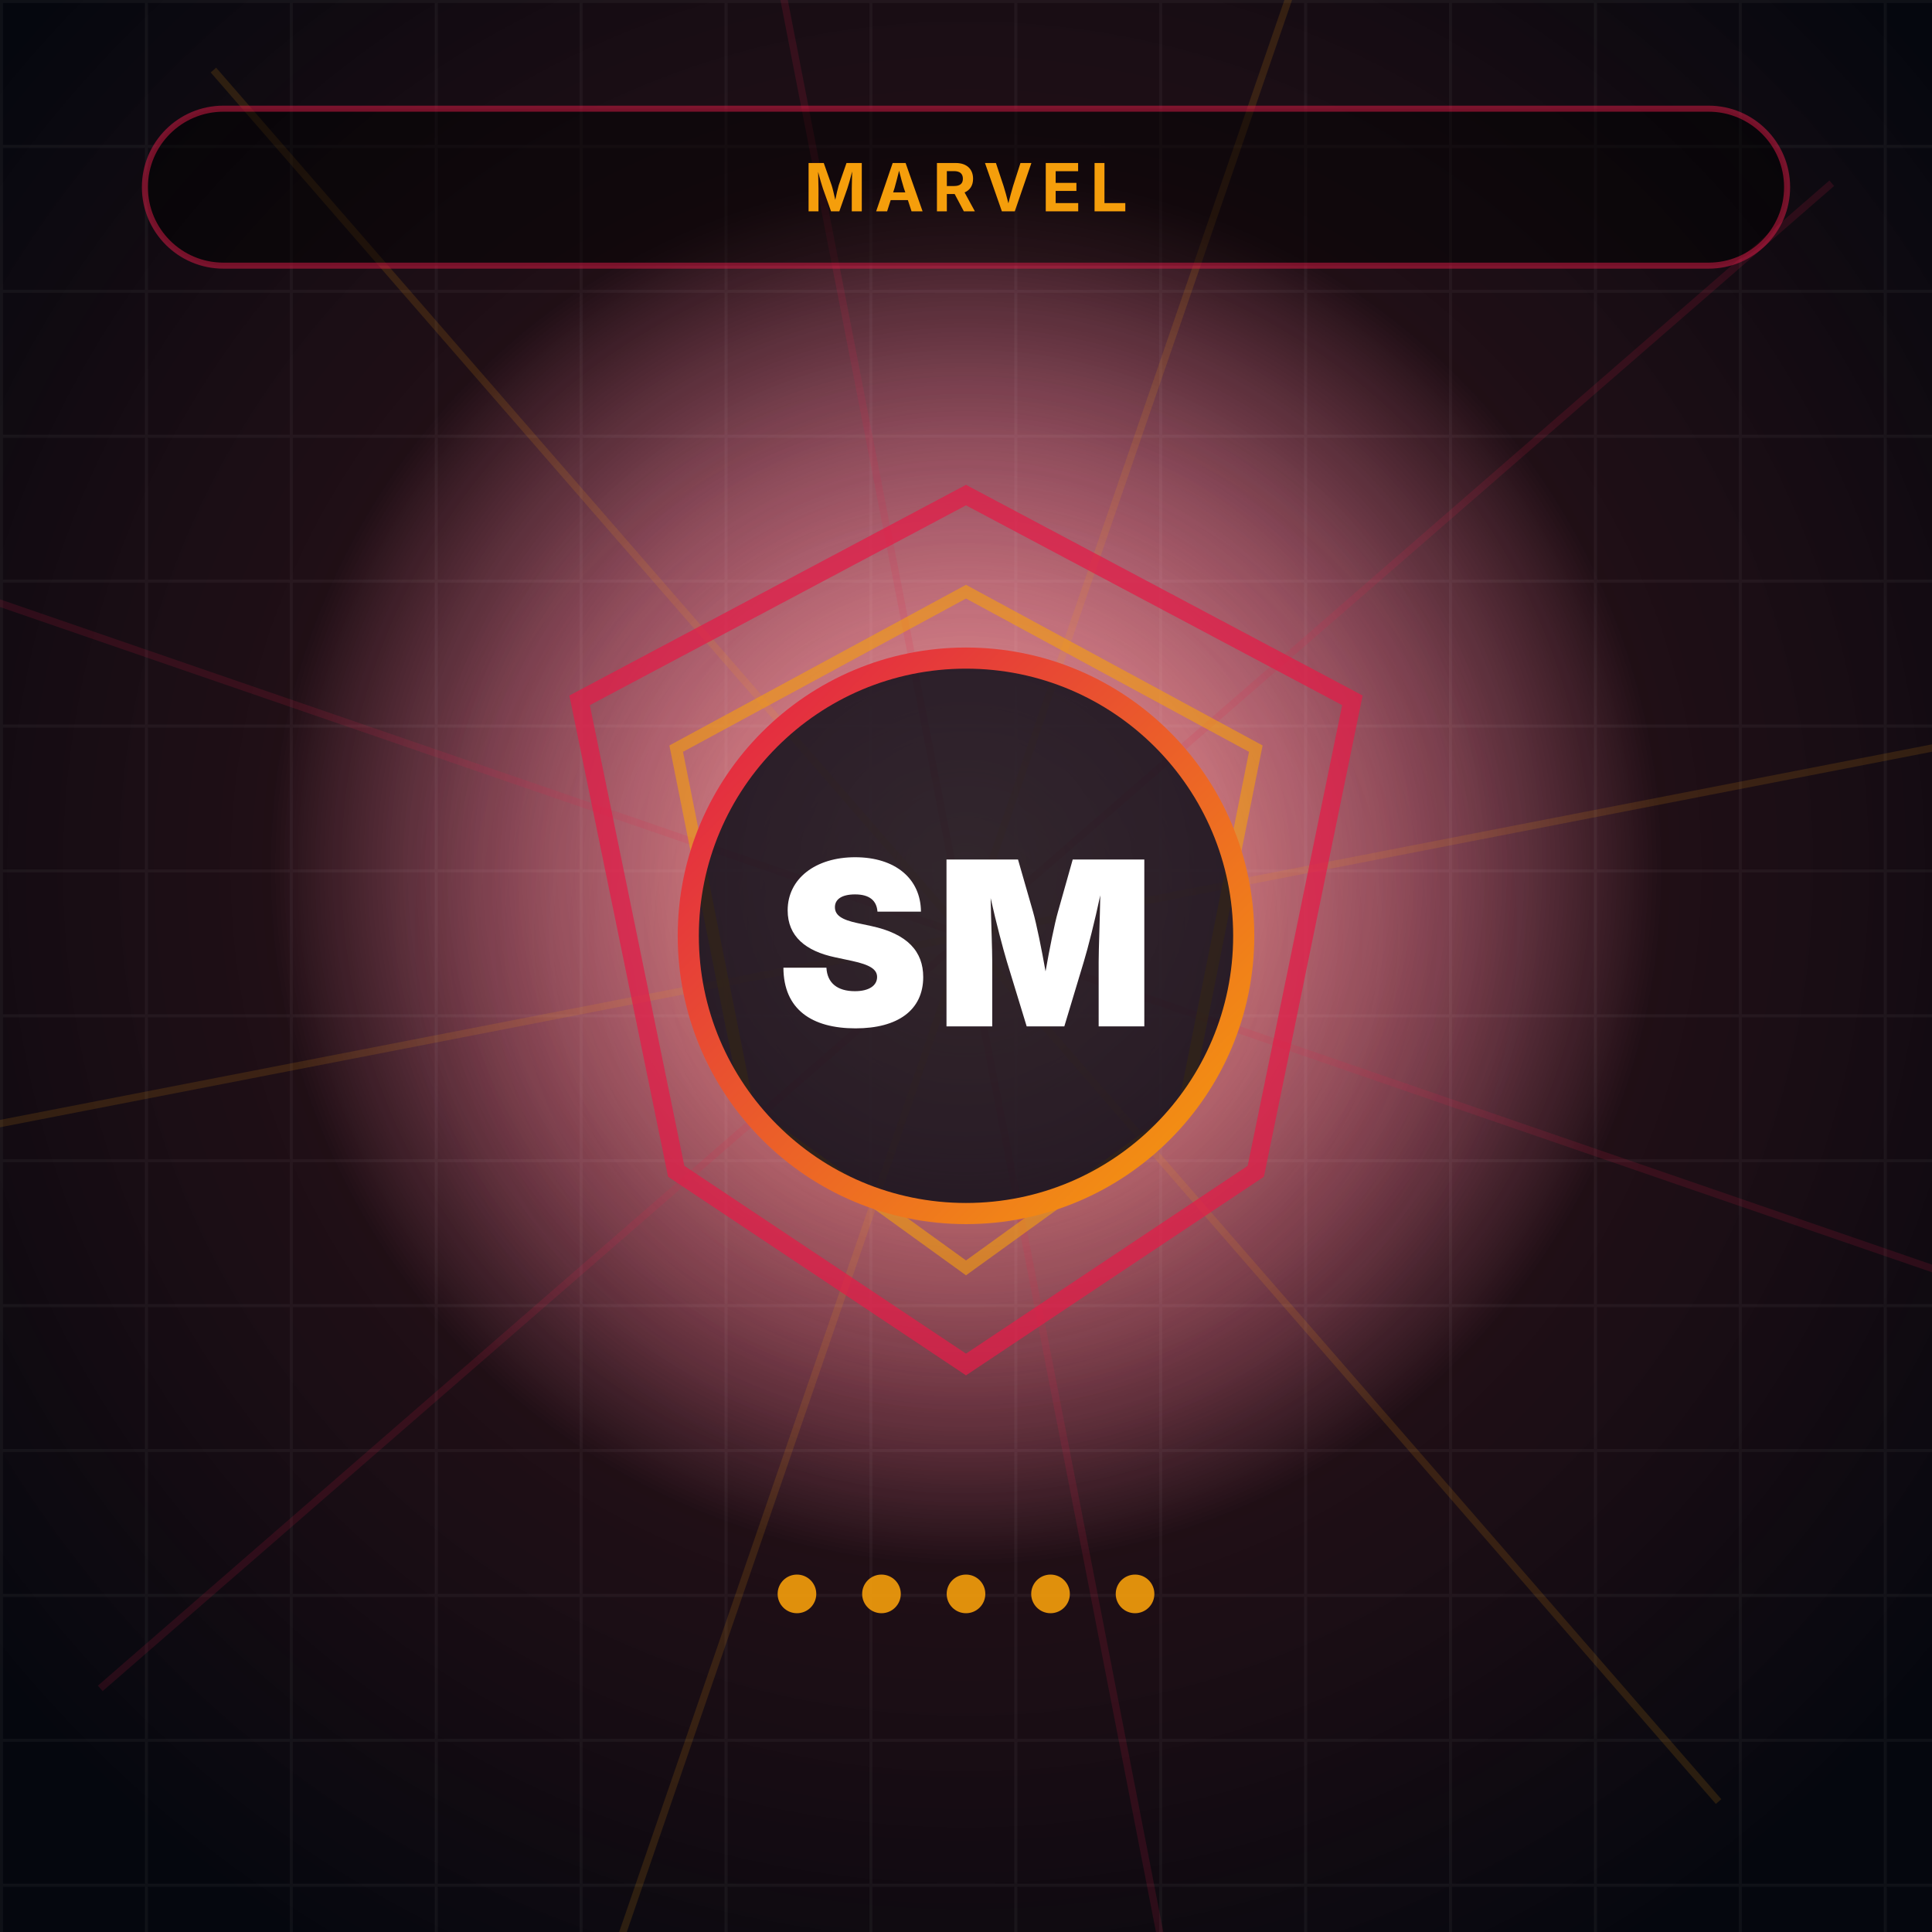
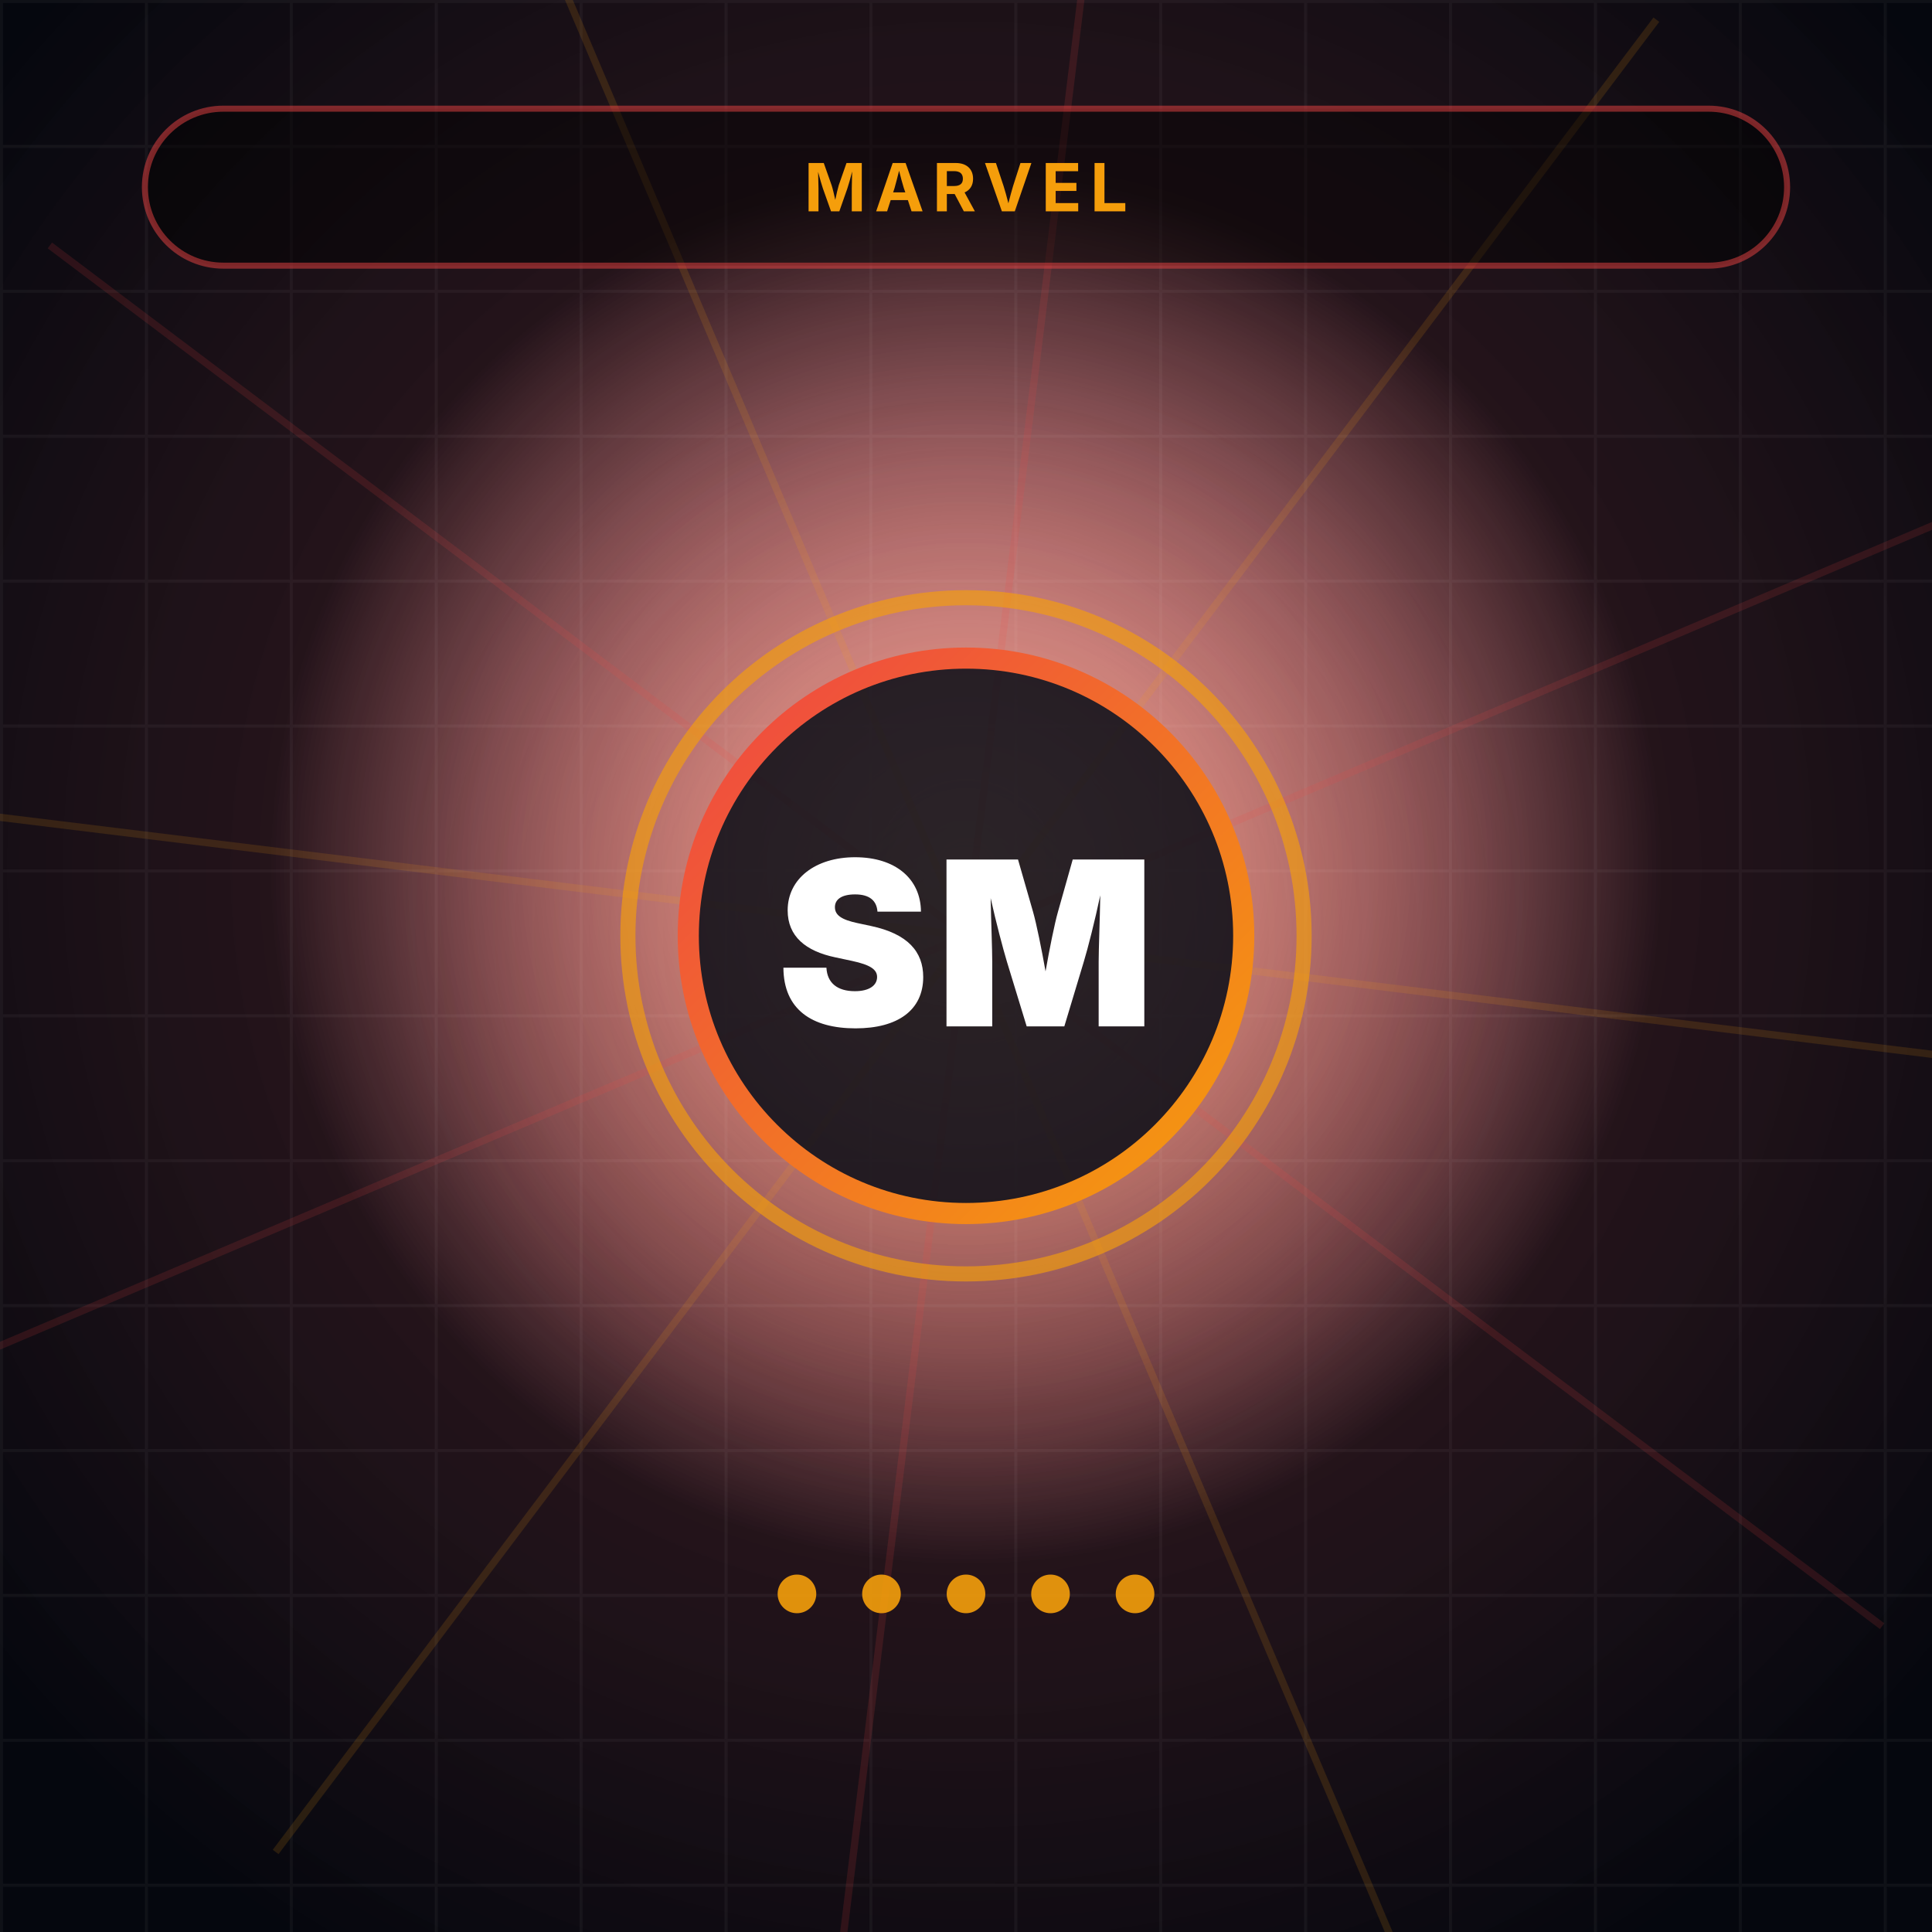
<svg xmlns="http://www.w3.org/2000/svg" viewBox="0 0 320 320" width="320" height="320">
  <defs>
    <radialGradient id="bgGrad" cx="50%" cy="45%" r="65%">
-       <stop offset="0%" stop-color="#e11d48" stop-opacity="0.34" />
-       <stop offset="55%" stop-color="#18060d" stop-opacity="0.96" />
+       <stop offset="0%" stop-color="#ef4444" stop-opacity="0.36" />
+       <stop offset="55%" stop-color="#1c0b12" stop-opacity="0.96" />
      <stop offset="100%" stop-color="#05070e" stop-opacity="1" />
    </radialGradient>
    <radialGradient id="glow" cx="50%" cy="50%" r="50%">
      <stop offset="0%" stop-color="#f59e0b" stop-opacity="0.7" />
-       <stop offset="100%" stop-color="#e11d48" stop-opacity="0" />
+       <stop offset="100%" stop-color="#ef4444" stop-opacity="0" />
    </radialGradient>
    <linearGradient id="badgeGrad" x1="0%" y1="0%" x2="100%" y2="100%">
-       <stop offset="0%" stop-color="#e11d48" />
+       <stop offset="0%" stop-color="#ef4444" />
      <stop offset="100%" stop-color="#f59e0b" />
    </linearGradient>
    <pattern id="grid" width="24" height="24" patternUnits="userSpaceOnUse">
      <path d="M 24 0 L 0 0 0 24" fill="none" stroke="#ffffff" stroke-opacity="0.04" stroke-width="1" />
    </pattern>
  </defs>
  <rect width="320" height="320" fill="url(#bgGrad)" />
  <rect width="320" height="320" fill="url(#grid)" />
-   <g transform="rotate(11 160 155)">
-     <line x1="160" y1="155" x2="348.151" y2="181.443" stroke="#e11d48" stroke-width="1.2" opacity="0.14" />
-     <line x1="160" y1="155" x2="309.722" y2="271.976" stroke="#f59e0b" stroke-width="1.2" opacity="0.14" />
-     <line x1="160" y1="155" x2="231.175" y2="331.165" stroke="#e11d48" stroke-width="1.2" opacity="0.14" />
-     <line x1="160" y1="155" x2="133.557" y2="343.151" stroke="#f59e0b" stroke-width="1.2" opacity="0.14" />
-     <line x1="160" y1="155" x2="43.024" y2="304.722" stroke="#e11d48" stroke-width="1.2" opacity="0.14" />
-     <line x1="160" y1="155" x2="-16.165" y2="226.175" stroke="#f59e0b" stroke-width="1.2" opacity="0.14" />
-     <line x1="160" y1="155" x2="-28.151" y2="128.557" stroke="#e11d48" stroke-width="1.2" opacity="0.14" />
-     <line x1="160" y1="155" x2="10.278" y2="38.024" stroke="#f59e0b" stroke-width="1.2" opacity="0.14" />
-     <line x1="160" y1="155" x2="88.825" y2="-21.165" stroke="#e11d48" stroke-width="1.2" opacity="0.14" />
-     <line x1="160" y1="155" x2="186.443" y2="-33.151" stroke="#f59e0b" stroke-width="1.2" opacity="0.14" />
-     <line x1="160" y1="155" x2="276.976" y2="5.278" stroke="#e11d48" stroke-width="1.2" opacity="0.14" />
-     <line x1="160" y1="155" x2="336.165" y2="83.825" stroke="#f59e0b" stroke-width="1.2" opacity="0.14" />
+   <g transform="rotate(37 160 155)">
+     <line x1="160" y1="155" x2="350.0" y2="155.0" stroke="#ef4444" stroke-width="1.2" opacity="0.14" />
+     <line x1="160" y1="155" x2="324.5" y2="250.0" stroke="#f59e0b" stroke-width="1.2" opacity="0.14" />
+     <line x1="160" y1="155" x2="255.0" y2="319.5" stroke="#ef4444" stroke-width="1.2" opacity="0.14" />
+     <line x1="160" y1="155" x2="160.0" y2="345.0" stroke="#f59e0b" stroke-width="1.2" opacity="0.14" />
+     <line x1="160" y1="155" x2="65.0" y2="319.5" stroke="#ef4444" stroke-width="1.2" opacity="0.14" />
+     <line x1="160" y1="155" x2="-4.5" y2="250.0" stroke="#f59e0b" stroke-width="1.2" opacity="0.14" />
+     <line x1="160" y1="155" x2="-30.0" y2="155.0" stroke="#ef4444" stroke-width="1.2" opacity="0.14" />
+     <line x1="160" y1="155" x2="-4.5" y2="60.0" stroke="#f59e0b" stroke-width="1.2" opacity="0.14" />
+     <line x1="160" y1="155" x2="65.0" y2="-9.5" stroke="#ef4444" stroke-width="1.2" opacity="0.14" />
+     <line x1="160" y1="155" x2="160.0" y2="-35.0" stroke="#f59e0b" stroke-width="1.2" opacity="0.14" />
+     <line x1="160" y1="155" x2="255.0" y2="-9.5" stroke="#ef4444" stroke-width="1.2" opacity="0.14" />
+     <line x1="160" y1="155" x2="324.5" y2="60.0" stroke="#f59e0b" stroke-width="1.2" opacity="0.14" />
  </g>
  <circle cx="160" cy="155" r="95" fill="url(#glow)" opacity="0.35" />
-   <polygon points="160,82 224,116 208,194 160,226 112,194 96,116" fill="none" stroke="#e11d48" stroke-width="3" opacity="0.75" />
-   <polygon points="160,98 208,124 196,184 160,210 124,184 112,124" fill="none" stroke="#f59e0b" stroke-width="2" opacity="0.6" />
-   <circle cx="160" cy="155" r="46" fill="#090c16" fill-opacity="0.82" stroke="url(#badgeGrad)" stroke-width="3.5" />
+   <circle cx="160" cy="155" r="56" fill="none" stroke="#f59e0b" stroke-width="2.5" opacity="0.65" />
+   <circle cx="160" cy="155" r="46" fill="#090c16" fill-opacity="0.85" stroke="url(#badgeGrad)" stroke-width="3.5" />
  <text x="160" y="170" text-anchor="middle" font-family="system-ui, -apple-system, 'Segoe UI', sans-serif" font-weight="900" font-size="38" letter-spacing="1" fill="#ffffff">SM</text>
-   <rect x="24" y="18" width="272" height="26" rx="13" fill="#000000" fill-opacity="0.45" stroke="#e11d48" stroke-opacity="0.5" />
+   <rect x="24" y="18" width="272" height="26" rx="13" fill="#000000" fill-opacity="0.45" stroke="#ef4444" stroke-opacity="0.5" />
  <text x="160" y="35" text-anchor="middle" font-family="system-ui, -apple-system, 'Segoe UI', sans-serif" font-weight="700" font-size="11" letter-spacing="1.4" fill="#f59e0b">MARVEL</text>
-   <circle cx="132" cy="264" r="3.2" fill="#f59e0b" opacity="0.9" />
-   <circle cx="146" cy="264" r="3.2" fill="#f59e0b" opacity="0.9" />
-   <circle cx="160" cy="264" r="3.2" fill="#f59e0b" opacity="0.9" />
-   <circle cx="174" cy="264" r="3.2" fill="#f59e0b" opacity="0.9" />
-   <circle cx="188" cy="264" r="3.2" fill="#f59e0b" opacity="0.9" />
+   <circle cx="132.0" cy="264" r="3.2" fill="#f59e0b" opacity="0.9" />
+   <circle cx="146.0" cy="264" r="3.2" fill="#f59e0b" opacity="0.9" />
+   <circle cx="160.0" cy="264" r="3.2" fill="#f59e0b" opacity="0.9" />
+   <circle cx="174.0" cy="264" r="3.2" fill="#f59e0b" opacity="0.9" />
+   <circle cx="188.0" cy="264" r="3.2" fill="#f59e0b" opacity="0.9" />
</svg>
